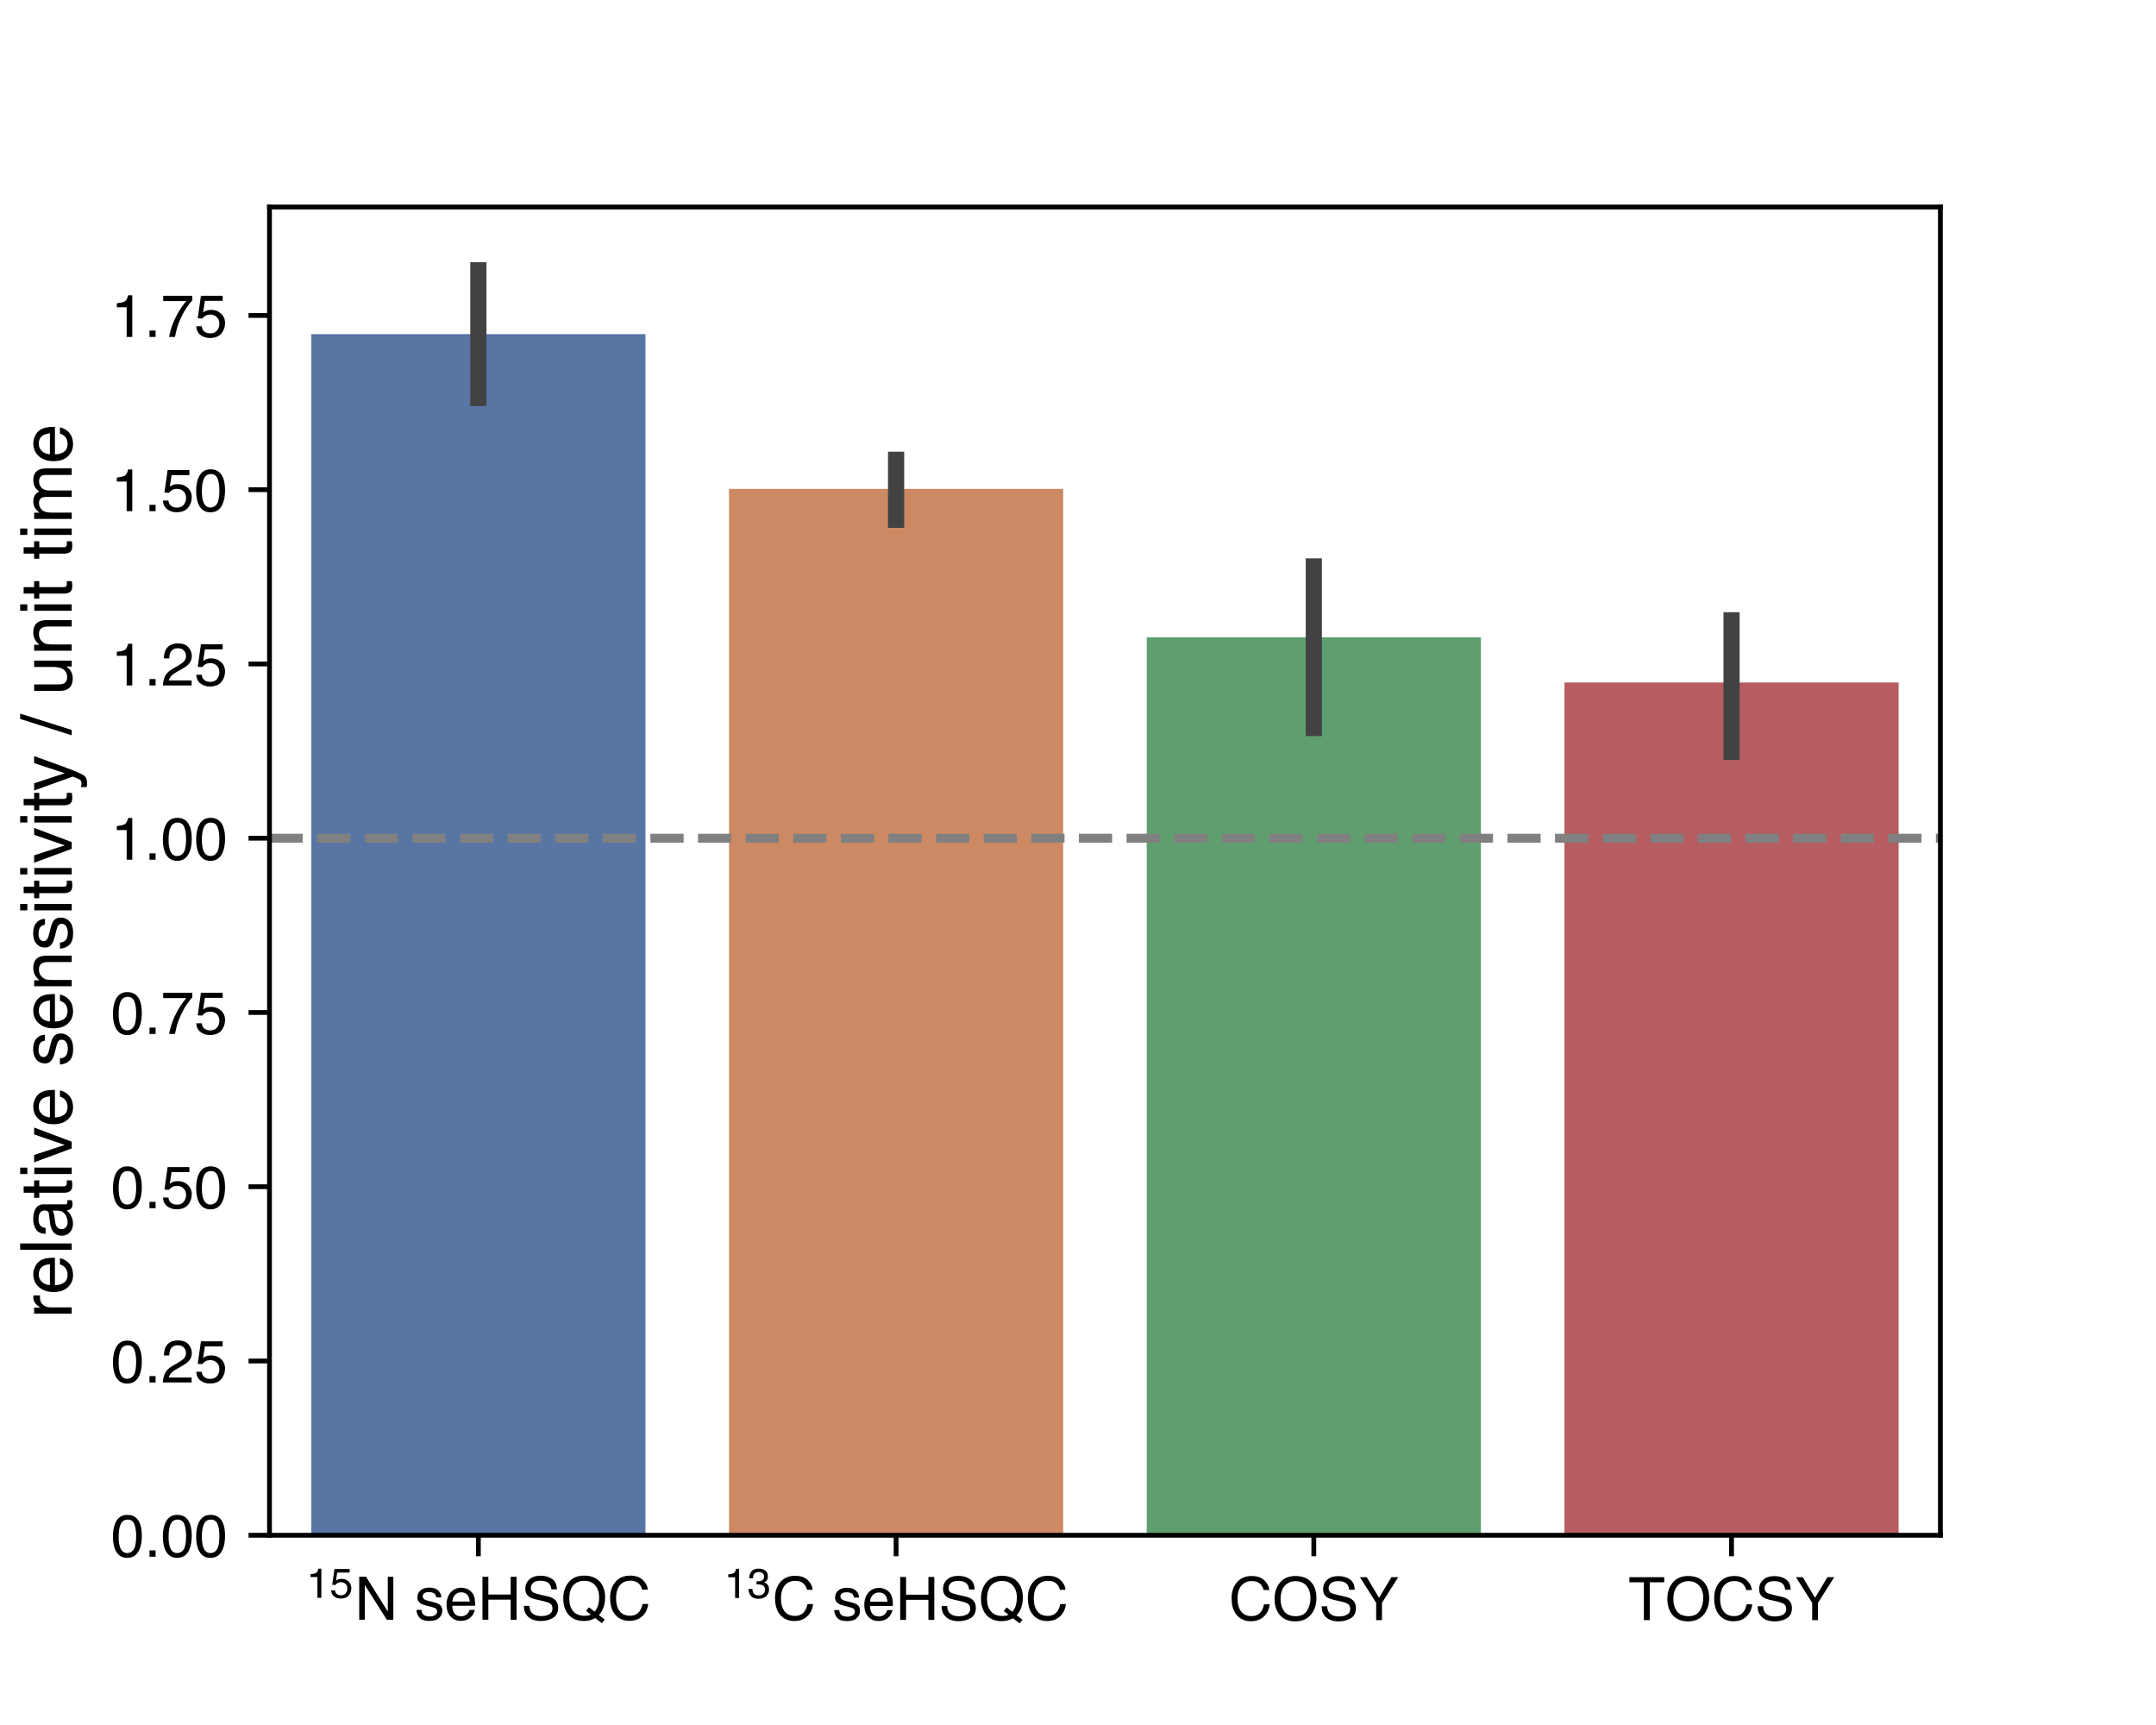
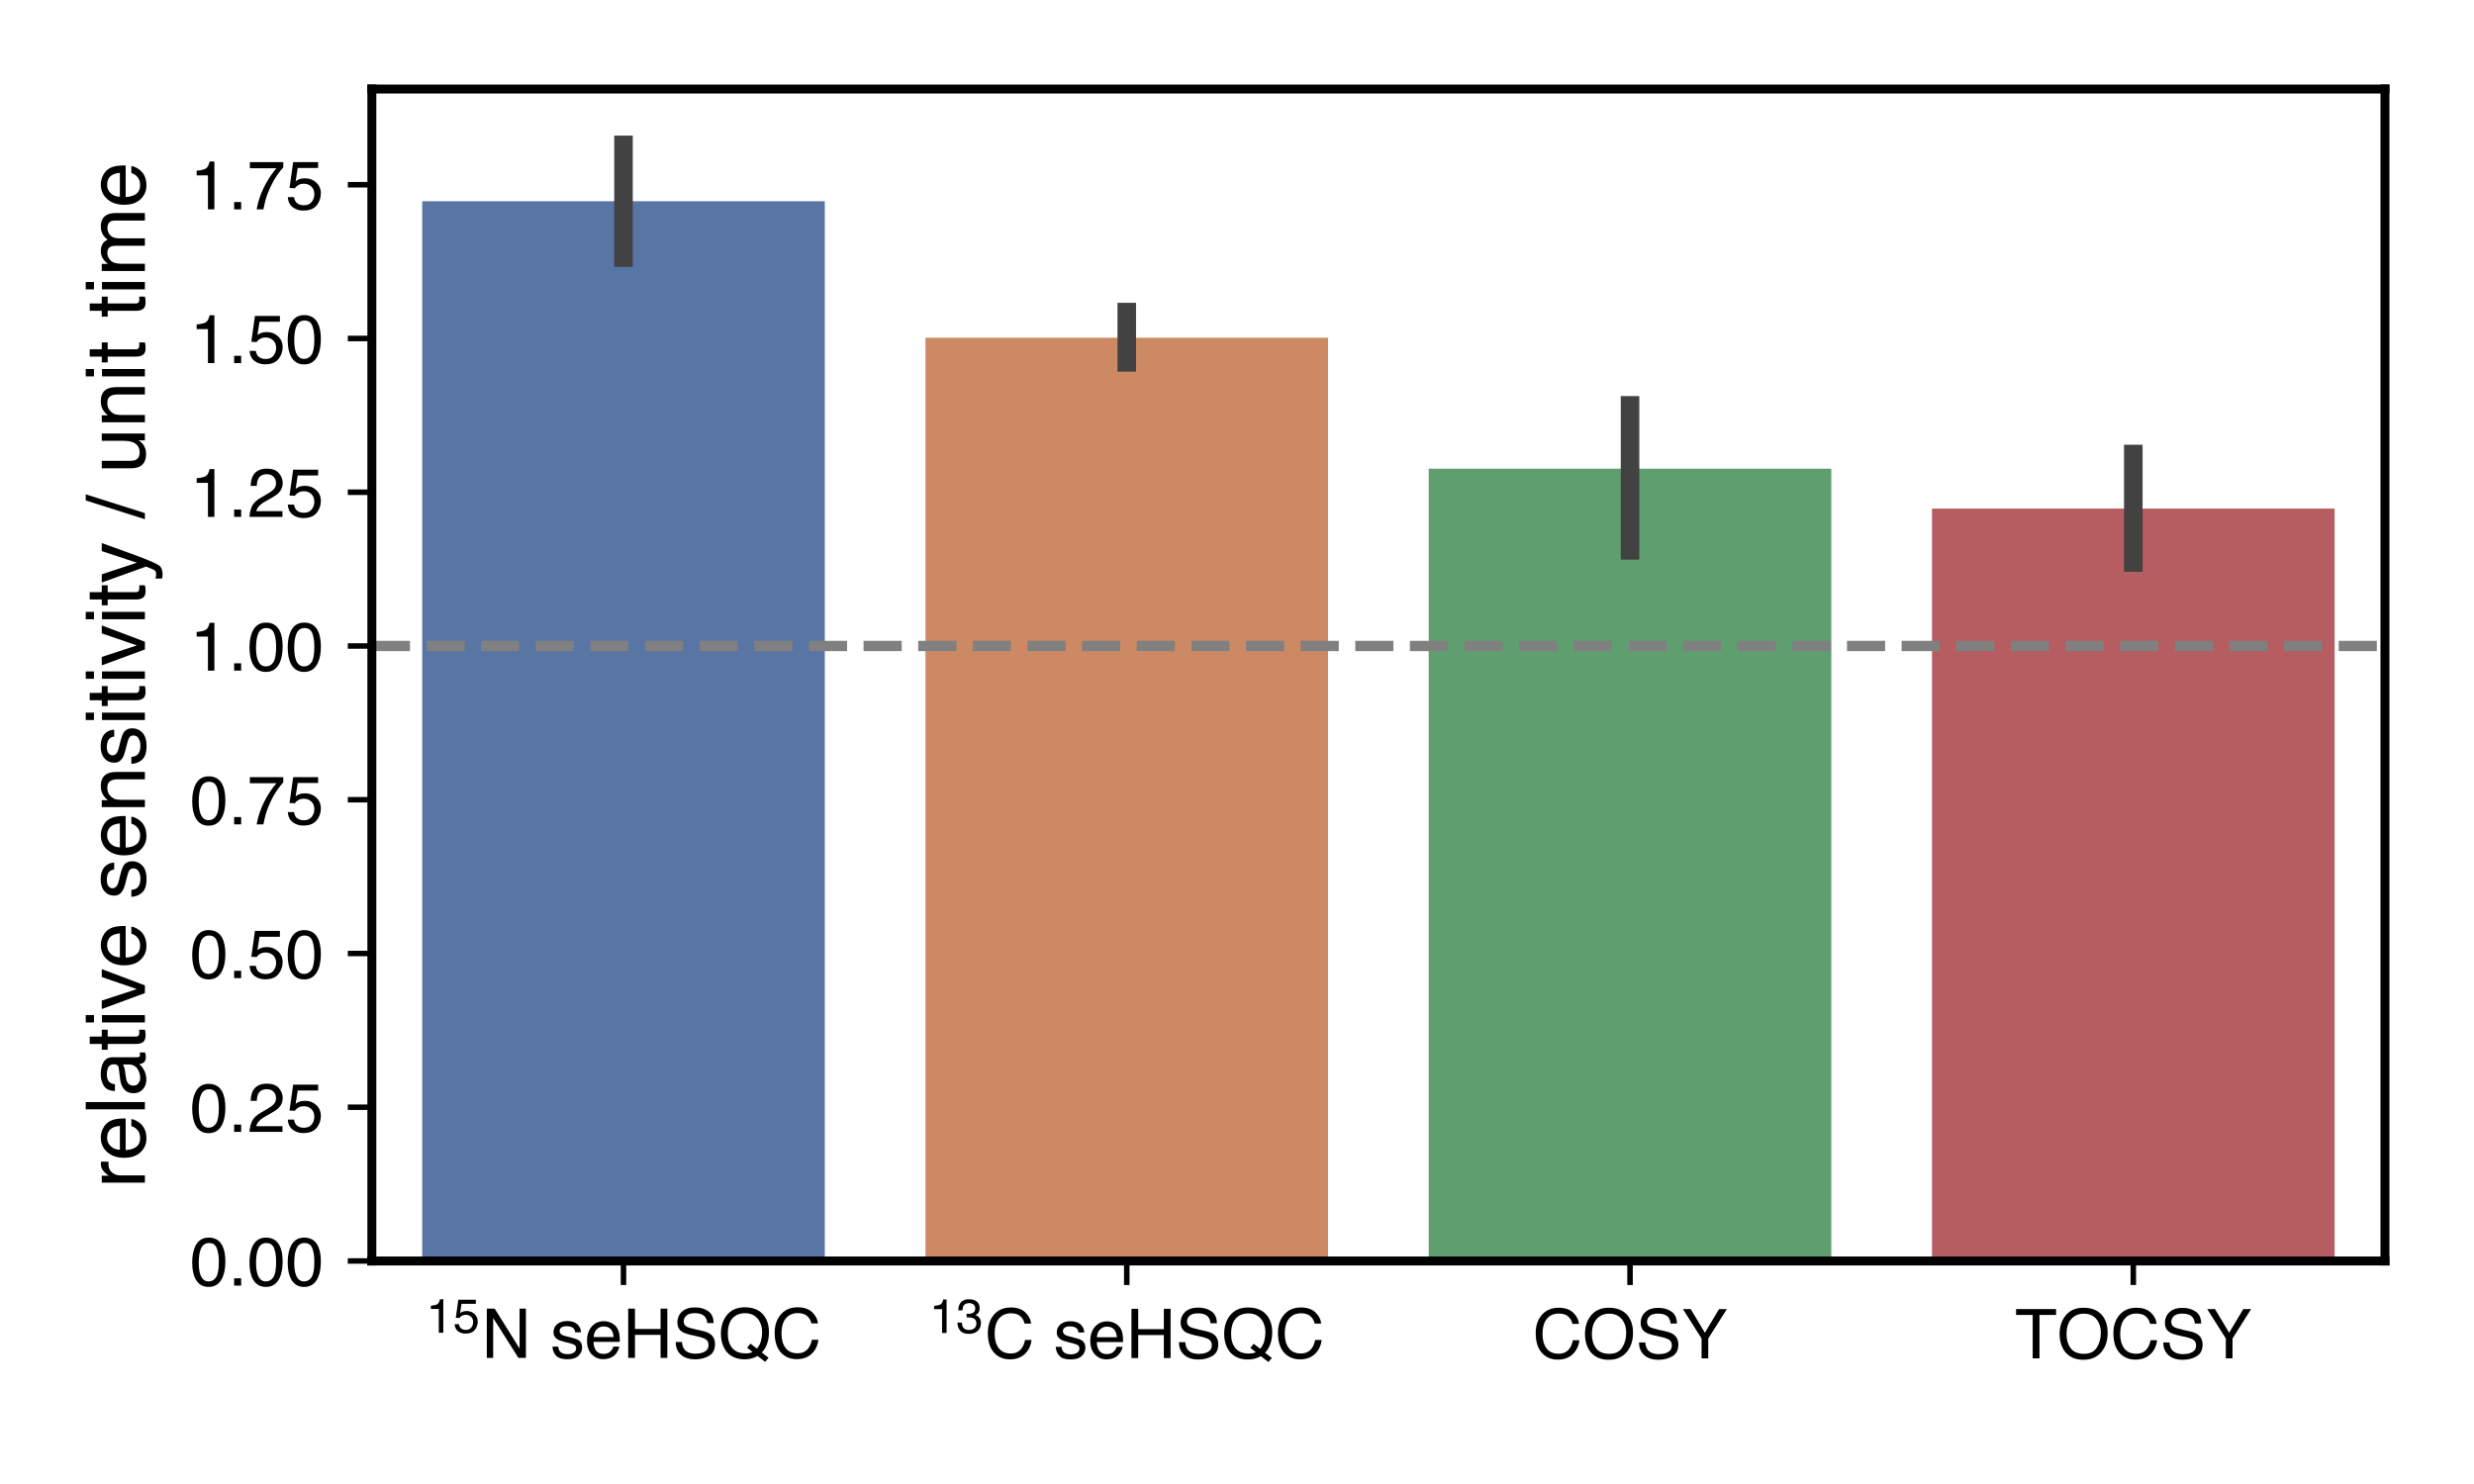
- <svg xmlns="http://www.w3.org/2000/svg" xmlns:xlink="http://www.w3.org/1999/xlink" height="288pt" version="1.1" viewBox="0 0 360 288" width="360pt">
+ <svg xmlns="http://www.w3.org/2000/svg" xmlns:xlink="http://www.w3.org/1999/xlink" height="216pt" version="1.1" viewBox="0 0 360 216" width="360pt">
  <defs>
    <style type="text/css">*{stroke-linecap:butt;stroke-linejoin:round;}</style>
  </defs>
  <g id="figure_1">
    <g id="patch_1">
-       <path d="M 0 288  L 360 288  L 360 0  L 0 0  z " style="fill:#ffffff;" />
+       <path d="M 0 216  L 360 216  L 360 0  L 0 0  z " style="fill:#ffffff;" />
    </g>
    <g id="axes_1">
      <g id="patch_2">
-         <path d="M 45 256.32  L 324 256.32  L 324 34.56  L 45 34.56  z " style="fill:#ffffff;" />
+         <path d="M 54.11 183.539  L 347.04 183.539  L 347.04 12.96  L 54.11 12.96  z " style="fill:#ffffff;" />
      </g>
      <g id="patch_3">
-         <path clip-path="url(#p2df291e098)" d="M 51.975 256.32  L 107.775 256.32  L 107.775 55.786  L 51.975 55.786  z " style="fill:#5875a4;" />
+         <path clip-path="url(#pe406ec1e45)" d="M 61.433 183.539  L 120.019 183.539  L 120.019 29.287  L 61.433 29.287  z " style="fill:#5875a4;" />
      </g>
      <g id="patch_4">
-         <path clip-path="url(#p2df291e098)" d="M 121.725 256.32  L 177.525 256.32  L 177.525 81.62  L 121.725 81.62  z " style="fill:#cc8963;" />
+         <path clip-path="url(#pe406ec1e45)" d="M 134.666 183.539  L 193.252 183.539  L 193.252 49.158  L 134.666 49.158  z " style="fill:#cc8963;" />
      </g>
      <g id="patch_5">
-         <path clip-path="url(#p2df291e098)" d="M 191.475 256.32  L 247.275 256.32  L 247.275 106.397  L 191.475 106.397  z " style="fill:#5f9e6e;" />
+         <path clip-path="url(#pe406ec1e45)" d="M 207.898 183.539  L 266.484 183.539  L 266.484 68.218  L 207.898 68.218  z " style="fill:#5f9e6e;" />
      </g>
      <g id="patch_6">
-         <path clip-path="url(#p2df291e098)" d="M 261.225 256.32  L 317.025 256.32  L 317.025 113.95  L 261.225 113.95  z " style="fill:#b55d60;" />
+         <path clip-path="url(#pe406ec1e45)" d="M 281.131 183.539  L 339.717 183.539  L 339.717 74.027  L 281.131 74.027  z " style="fill:#b55d60;" />
      </g>
      <g id="matplotlib.axis_1">
        <g id="xtick_1">
          <g id="line2d_1">
            <defs>
-               <path d="M 0 0  L 0 3.5  " id="m91e071115e" style="stroke:#000000;stroke-width:0.8;" />
+               <path d="M 0 0  L 0 3.5  " id="m2112b3b675" style="stroke:#000000;stroke-width:0.8;" />
            </defs>
            <g>
-               <use style="stroke:#000000;stroke-width:0.8;" x="79.875" xlink:href="#m91e071115e" y="256.32" />
+               <use style="stroke:#000000;stroke-width:0.8;" x="90.726" xlink:href="#m2112b3b675" y="183.539" />
            </g>
          </g>
          <g id="text_1">
-             <g transform="translate(51.08652 270.4906)scale(0.09996 -0.09996)">
+             <g transform="translate(61.93777 197.7096)scale(0.09996 -0.09996)">
              <defs>
                <path d="M 9.578 49.516  L 9.578 56.25  Q 19.094 57.172 22.844 59.344  Q 26.609 61.531 28.469 69.625  L 35.406 69.625  L 35.406 0  L 26.031 0  L 26.031 49.516  z " id="Helvetica-49" />
                <path d="M 12.359 17.828  Q 13.234 10.297 19.344 7.422  Q 22.469 5.953 26.562 5.953  Q 34.375 5.953 38.125 10.938  Q 41.891 15.922 41.891 21.969  Q 41.891 29.297 37.422 33.297  Q 32.953 37.312 26.703 37.312  Q 22.172 37.312 18.922 35.547  Q 15.672 33.797 13.375 30.672  L 5.766 31.109  L 11.078 68.75  L 47.406 68.75  L 47.406 60.25  L 17.672 60.25  L 14.703 40.828  Q 17.141 42.672 19.344 43.609  Q 23.25 45.219 28.375 45.219  Q 37.984 45.219 44.672 39.016  Q 51.375 32.812 51.375 23.297  Q 51.375 13.375 45.234 5.797  Q 39.109 -1.766 25.688 -1.766  Q 17.141 -1.766 10.562 3.047  Q 4 7.859 3.219 17.828  z " id="Helvetica-53" />
                <path d="M 7.625 71.734  L 19.094 71.734  L 55.328 13.625  L 55.328 71.734  L 64.547 71.734  L 64.547 0  L 53.656 0  L 16.891 58.062  L 16.891 0  L 7.625 0  z M 35.453 71.734  z " id="Helvetica-78" />
                <path id="Helvetica-32" />
                <path d="M 11.672 16.406  Q 12.062 12.016 13.875 9.672  Q 17.188 5.422 25.391 5.422  Q 30.281 5.422 33.984 7.547  Q 37.703 9.672 37.703 14.109  Q 37.703 17.484 34.719 19.234  Q 32.812 20.312 27.203 21.734  L 20.219 23.484  Q 13.531 25.141 10.359 27.203  Q 4.688 30.766 4.688 37.062  Q 4.688 44.484 10.031 49.062  Q 15.375 53.656 24.422 53.656  Q 36.234 53.656 41.453 46.734  Q 44.734 42.328 44.625 37.25  L 36.328 37.25  Q 36.078 40.234 34.234 42.672  Q 31.203 46.141 23.734 46.141  Q 18.75 46.141 16.188 44.234  Q 13.625 42.328 13.625 39.203  Q 13.625 35.797 17 33.734  Q 18.953 32.516 22.75 31.594  L 28.562 30.172  Q 38.031 27.875 41.266 25.734  Q 46.391 22.359 46.391 15.141  Q 46.391 8.156 41.094 3.078  Q 35.797 -2 24.953 -2  Q 13.281 -2 8.422 3.297  Q 3.562 8.594 3.219 16.406  z M 24.656 53.562  z " id="Helvetica-115" />
                <path d="M 28.219 53.469  Q 33.797 53.469 39.016 50.859  Q 44.234 48.25 46.969 44.094  Q 49.609 40.141 50.484 34.859  Q 51.266 31.25 51.266 23.344  L 12.938 23.344  Q 13.188 15.375 16.703 10.562  Q 20.219 5.766 27.594 5.766  Q 34.469 5.766 38.578 10.297  Q 40.922 12.938 41.891 16.406  L 50.531 16.406  Q 50.203 13.531 48.266 9.984  Q 46.344 6.453 43.953 4.203  Q 39.938 0.297 34.031 -1.078  Q 30.859 -1.859 26.859 -1.859  Q 17.094 -1.859 10.297 5.25  Q 3.516 12.359 3.516 25.141  Q 3.516 37.75 10.344 45.609  Q 17.188 53.469 28.219 53.469  z M 42.234 30.328  Q 41.703 36.031 39.75 39.453  Q 36.141 45.797 27.688 45.797  Q 21.625 45.797 17.516 41.422  Q 13.422 37.062 13.188 30.328  z M 27.391 53.562  z " id="Helvetica-101" />
                <path d="M 7.859 71.734  L 17.672 71.734  L 17.672 42.094  L 54.984 42.094  L 54.984 71.734  L 64.797 71.734  L 64.797 0  L 54.984 0  L 54.984 33.547  L 17.672 33.547  L 17.672 0  L 7.859 0  z " id="Helvetica-72" />
                <path d="M 13.969 23.141  Q 14.312 17.047 16.844 13.234  Q 21.688 6.109 33.891 6.109  Q 39.359 6.109 43.844 7.672  Q 52.547 10.688 52.547 18.5  Q 52.547 24.359 48.875 26.859  Q 45.172 29.297 37.25 31.109  L 27.547 33.297  Q 18.016 35.453 14.062 38.031  Q 7.234 42.531 7.234 51.469  Q 7.234 61.141 13.922 67.328  Q 20.609 73.531 32.859 73.531  Q 44.141 73.531 52.016 68.078  Q 59.906 62.641 59.906 50.688  L 50.781 50.688  Q 50.047 56.453 47.656 59.516  Q 43.219 65.141 32.562 65.141  Q 23.969 65.141 20.203 61.516  Q 16.453 57.906 16.453 53.125  Q 16.453 47.859 20.844 45.406  Q 23.734 43.844 33.891 41.5  L 43.953 39.203  Q 51.219 37.547 55.172 34.672  Q 62.016 29.641 62.016 20.062  Q 62.016 8.156 53.344 3.031  Q 44.672 -2.094 33.203 -2.094  Q 19.828 -2.094 12.25 4.734  Q 4.688 11.531 4.828 23.141  z M 33.594 73.688  z " id="Helvetica-83" />
                <path d="M 73.25 0.203  L 68.359 -5.719  L 57.281 2.734  Q 53.266 0.531 48.609 -0.781  Q 43.953 -2.094 38.422 -2.094  Q 21.734 -2.094 12.25 8.844  Q 3.906 19.484 3.906 35.5  Q 3.906 50.047 11.141 60.406  Q 20.406 73.688 38.578 73.688  Q 57.562 73.688 66.703 61.469  Q 73.828 51.953 73.828 37.109  Q 73.828 30.172 72.125 23.781  Q 69.531 14.016 63.375 7.859  z M 39.594 6.594  Q 42.625 6.594 45.266 7  Q 47.906 7.422 49.859 8.641  L 42 14.797  L 46.875 20.797  L 56.25 13.531  Q 60.688 18.609 62.281 24.906  Q 63.875 31.203 63.875 36.969  Q 63.875 49.609 57.25 57.328  Q 50.641 65.047 39.156 65.047  Q 27.547 65.047 20.75 57.641  Q 13.969 50.25 13.969 34.859  Q 13.969 21.922 20.484 14.25  Q 27 6.594 39.594 6.594  z " id="Helvetica-81" />
                <path d="M 37.844 73.688  Q 51.469 73.688 58.984 66.5  Q 66.5 59.328 67.328 50.203  L 57.859 50.203  Q 56.25 57.125 51.438 61.172  Q 46.625 65.234 37.938 65.234  Q 27.344 65.234 20.828 57.781  Q 14.312 50.344 14.312 34.969  Q 14.312 22.359 20.188 14.516  Q 26.078 6.688 37.75 6.688  Q 48.484 6.688 54.109 14.938  Q 57.078 19.281 58.547 26.375  L 68.016 26.375  Q 66.75 15.047 59.625 7.375  Q 51.078 -1.859 36.578 -1.859  Q 24.078 -1.859 15.578 5.719  Q 4.391 15.719 4.391 36.625  Q 4.391 52.484 12.797 62.641  Q 21.875 73.688 37.844 73.688  z M 35.891 73.688  z " id="Helvetica-67" />
              </defs>
              <use transform="translate(0.915195 37.2625)scale(0.7)" xlink:href="#Helvetica-49" />
              <use transform="translate(39.84586 37.2625)scale(0.7)" xlink:href="#Helvetica-53" />
              <use transform="translate(81.39137 0.654688)" xlink:href="#Helvetica-78" />
              <use transform="translate(153.6082 0.654688)" xlink:href="#Helvetica-32" />
              <use transform="translate(181.3914 0.654688)" xlink:href="#Helvetica-115" />
              <use transform="translate(231.3914 0.654688)" xlink:href="#Helvetica-101" />
              <use transform="translate(287.0066 0.654688)" xlink:href="#Helvetica-72" />
              <use transform="translate(359.2234 0.654688)" xlink:href="#Helvetica-83" />
              <use transform="translate(425.9226 0.654688)" xlink:href="#Helvetica-81" />
              <use transform="translate(503.7058 0.654688)" xlink:href="#Helvetica-67" />
            </g>
          </g>
        </g>
        <g id="xtick_2">
          <g id="line2d_2">
            <g>
-               <use style="stroke:#000000;stroke-width:0.8;" x="149.625" xlink:href="#m91e071115e" y="256.32" />
+               <use style="stroke:#000000;stroke-width:0.8;" x="163.959" xlink:href="#m2112b3b675" y="183.539" />
            </g>
          </g>
          <g id="text_2">
-             <g transform="translate(120.8365 270.4906)scale(0.09996 -0.09996)">
+             <g transform="translate(135.1703 197.7096)scale(0.09996 -0.09996)">
              <defs>
                <path d="M 25.984 -1.906  Q 13.578 -1.906 7.984 4.906  Q 2.391 11.719 2.391 21.484  L 11.578 21.484  Q 12.156 14.703 14.109 11.625  Q 17.531 6.109 26.469 6.109  Q 33.406 6.109 37.594 9.812  Q 41.797 13.531 41.797 19.391  Q 41.797 26.609 37.375 29.484  Q 32.953 32.375 25.094 32.375  Q 24.219 32.375 23.312 32.344  Q 22.406 32.328 21.484 32.281  L 21.484 40.047  Q 22.859 39.891 23.781 39.844  Q 24.703 39.797 25.781 39.797  Q 30.719 39.797 33.891 41.359  Q 39.453 44.094 39.453 51.125  Q 39.453 56.344 35.734 59.172  Q 32.031 62.016 27.094 62.016  Q 18.312 62.016 14.938 56.156  Q 13.094 52.938 12.844 46.969  L 4.156 46.969  Q 4.156 54.781 7.281 60.25  Q 12.641 70.016 26.172 70.016  Q 36.859 70.016 42.719 65.25  Q 48.578 60.5 48.578 51.469  Q 48.578 45.016 45.125 41.016  Q 42.969 38.531 39.547 37.109  Q 45.062 35.594 48.156 31.266  Q 51.266 26.953 51.266 20.703  Q 51.266 10.688 44.672 4.391  Q 38.094 -1.906 25.984 -1.906  z " id="Helvetica-51" />
              </defs>
              <use transform="translate(0.915195 36.98906)scale(0.7)" xlink:href="#Helvetica-49" />
              <use transform="translate(39.84586 36.98906)scale(0.7)" xlink:href="#Helvetica-51" />
              <use transform="translate(81.39137 0.38125)" xlink:href="#Helvetica-67" />
              <use transform="translate(153.6082 0.38125)" xlink:href="#Helvetica-32" />
              <use transform="translate(181.3914 0.38125)" xlink:href="#Helvetica-115" />
              <use transform="translate(231.3914 0.38125)" xlink:href="#Helvetica-101" />
              <use transform="translate(287.0066 0.38125)" xlink:href="#Helvetica-72" />
              <use transform="translate(359.2234 0.38125)" xlink:href="#Helvetica-83" />
              <use transform="translate(425.9226 0.38125)" xlink:href="#Helvetica-81" />
              <use transform="translate(503.7058 0.38125)" xlink:href="#Helvetica-67" />
            </g>
          </g>
        </g>
        <g id="xtick_3">
          <g id="line2d_3">
            <g>
-               <use style="stroke:#000000;stroke-width:0.8;" x="219.375" xlink:href="#m91e071115e" y="256.32" />
+               <use style="stroke:#000000;stroke-width:0.8;" x="237.191" xlink:href="#m2112b3b675" y="183.539" />
            </g>
          </g>
          <g id="text_3">
-             <g transform="translate(205.2104 270.4906)scale(0.09996 -0.09996)">
+             <g transform="translate(223.0266 197.7096)scale(0.09996 -0.09996)">
              <defs>
                <path d="M 38.578 73.688  Q 57.562 73.688 66.703 61.469  Q 73.828 51.953 73.828 37.109  Q 73.828 21.047 65.672 10.406  Q 56.109 -2.094 38.375 -2.094  Q 21.828 -2.094 12.359 8.844  Q 3.906 19.391 3.906 35.5  Q 3.906 50.047 11.141 60.406  Q 20.406 73.688 38.578 73.688  z M 39.547 6.594  Q 52.391 6.594 58.125 15.797  Q 63.875 25 63.875 36.969  Q 63.875 49.609 57.25 57.328  Q 50.641 65.047 39.156 65.047  Q 28.031 65.047 21 57.391  Q 13.969 49.75 13.969 34.859  Q 13.969 22.953 20 14.766  Q 26.031 6.594 39.547 6.594  z M 38.875 73.688  z " id="Helvetica-79" />
                <path d="M 2.047 71.734  L 13.375 71.734  L 33.984 37.25  L 54.594 71.734  L 65.969 71.734  L 38.875 28.906  L 38.875 0  L 29.156 0  L 29.156 28.906  z M 34.125 71.734  z " id="Helvetica-89" />
              </defs>
              <use xlink:href="#Helvetica-67" />
              <use x="72.217" xlink:href="#Helvetica-79" />
              <use x="150" xlink:href="#Helvetica-83" />
              <use x="216.699" xlink:href="#Helvetica-89" />
            </g>
          </g>
        </g>
        <g id="xtick_4">
          <g id="line2d_4">
            <g>
-               <use style="stroke:#000000;stroke-width:0.8;" x="289.125" xlink:href="#m91e071115e" y="256.32" />
+               <use style="stroke:#000000;stroke-width:0.8;" x="310.424" xlink:href="#m2112b3b675" y="183.539" />
            </g>
          </g>
          <g id="text_4">
-             <g transform="translate(271.9077 270.4906)scale(0.09996 -0.09996)">
+             <g transform="translate(293.2064 197.7096)scale(0.09996 -0.09996)">
              <defs>
                <path d="M 59.812 71.734  L 59.812 63.188  L 35.641 63.188  L 35.641 0  L 25.781 0  L 25.781 63.188  L 1.609 63.188  L 1.609 71.734  z " id="Helvetica-84" />
              </defs>
              <use xlink:href="#Helvetica-84" />
              <use x="61.084" xlink:href="#Helvetica-79" />
              <use x="138.867" xlink:href="#Helvetica-67" />
              <use x="211.084" xlink:href="#Helvetica-83" />
              <use x="277.783" xlink:href="#Helvetica-89" />
            </g>
          </g>
        </g>
      </g>
      <g id="matplotlib.axis_2">
        <g id="ytick_1">
          <g id="line2d_5">
            <defs>
-               <path d="M 0 0  L -3.5 0  " id="m7ba0af4de0" style="stroke:#000000;stroke-width:0.8;" />
+               <path d="M 0 0  L -3.5 0  " id="m1715b42077" style="stroke:#000000;stroke-width:0.8;" />
            </defs>
            <g>
-               <use style="stroke:#000000;stroke-width:0.8;" x="45" xlink:href="#m7ba0af4de0" y="256.32" />
+               <use style="stroke:#000000;stroke-width:0.8;" x="54.11" xlink:href="#m1715b42077" y="183.539" />
            </g>
          </g>
          <g id="text_5">
-             <g transform="translate(18.54685 259.9053)scale(0.09996 -0.09996)">
+             <g transform="translate(27.65685 187.1243)scale(0.09996 -0.09996)">
              <defs>
                <path d="M 27.047 69.922  Q 40.625 69.922 46.688 58.734  Q 51.375 50.094 51.375 35.062  Q 51.375 20.797 47.125 11.469  Q 40.969 -1.906 27 -1.906  Q 14.406 -1.906 8.25 9.031  Q 3.125 18.172 3.125 33.547  Q 3.125 45.453 6.203 54  Q 11.969 69.922 27.047 69.922  z M 26.953 6.109  Q 33.797 6.109 37.844 12.156  Q 41.891 18.219 41.891 34.719  Q 41.891 46.625 38.953 54.312  Q 36.031 62.016 27.594 62.016  Q 19.828 62.016 16.234 54.703  Q 12.641 47.406 12.641 33.203  Q 12.641 22.516 14.938 16.016  Q 18.453 6.109 26.953 6.109  z " id="Helvetica-48" />
                <path d="M 8.547 10.641  L 18.75 10.641  L 18.75 0  L 8.547 0  z " id="Helvetica-46" />
              </defs>
              <use xlink:href="#Helvetica-48" />
              <use x="55.615" xlink:href="#Helvetica-46" />
              <use x="83.398" xlink:href="#Helvetica-48" />
              <use x="139.014" xlink:href="#Helvetica-48" />
            </g>
          </g>
        </g>
        <g id="ytick_2">
          <g id="line2d_6">
            <g>
-               <use style="stroke:#000000;stroke-width:0.8;" x="45" xlink:href="#m7ba0af4de0" y="227.227" />
+               <use style="stroke:#000000;stroke-width:0.8;" x="54.11" xlink:href="#m1715b42077" y="161.16" />
            </g>
          </g>
          <g id="text_6">
-             <g transform="translate(18.54685 230.812)scale(0.09996 -0.09996)">
+             <g transform="translate(27.65685 164.7456)scale(0.09996 -0.09996)">
              <defs>
                <path d="M 3.125 0  Q 3.609 9.031 6.859 15.719  Q 10.109 22.406 19.531 27.875  L 28.906 33.297  Q 35.203 36.969 37.75 39.547  Q 41.75 43.609 41.75 48.828  Q 41.75 54.938 38.078 58.516  Q 34.422 62.109 28.328 62.109  Q 19.281 62.109 15.828 55.281  Q 13.969 51.609 13.766 45.125  L 4.828 45.125  Q 4.984 54.25 8.203 60.016  Q 13.922 70.172 28.375 70.172  Q 40.375 70.172 45.922 63.672  Q 51.469 57.172 51.469 49.219  Q 51.469 40.828 45.562 34.859  Q 42.141 31.391 33.297 26.469  L 26.609 22.75  Q 21.828 20.125 19.094 17.719  Q 14.203 13.484 12.938 8.297  L 51.125 8.297  L 51.125 0  L 3.125 0  z " id="Helvetica-50" />
              </defs>
              <use xlink:href="#Helvetica-48" />
              <use x="55.615" xlink:href="#Helvetica-46" />
              <use x="83.398" xlink:href="#Helvetica-50" />
              <use x="139.014" xlink:href="#Helvetica-53" />
            </g>
          </g>
        </g>
        <g id="ytick_3">
          <g id="line2d_7">
            <g>
-               <use style="stroke:#000000;stroke-width:0.8;" x="45" xlink:href="#m7ba0af4de0" y="198.133" />
+               <use style="stroke:#000000;stroke-width:0.8;" x="54.11" xlink:href="#m1715b42077" y="138.782" />
            </g>
          </g>
          <g id="text_7">
-             <g transform="translate(18.54685 201.7188)scale(0.09996 -0.09996)">
+             <g transform="translate(27.65685 142.3669)scale(0.09996 -0.09996)">
              <use xlink:href="#Helvetica-48" />
              <use x="55.615" xlink:href="#Helvetica-46" />
              <use x="83.398" xlink:href="#Helvetica-53" />
              <use x="139.014" xlink:href="#Helvetica-48" />
            </g>
          </g>
        </g>
        <g id="ytick_4">
          <g id="line2d_8">
            <g>
-               <use style="stroke:#000000;stroke-width:0.8;" x="45" xlink:href="#m7ba0af4de0" y="169.04" />
+               <use style="stroke:#000000;stroke-width:0.8;" x="54.11" xlink:href="#m1715b42077" y="116.403" />
            </g>
          </g>
          <g id="text_8">
-             <g transform="translate(18.54685 172.6255)scale(0.09996 -0.09996)">
+             <g transform="translate(27.65685 119.9882)scale(0.09996 -0.09996)">
              <defs>
                <path d="M 52.297 68.75  L 52.297 61.078  Q 48.922 57.812 43.328 49.703  Q 37.75 41.609 33.453 32.234  Q 29.203 23.094 27 15.578  Q 25.594 10.75 23.344 0  L 13.625 0  Q 16.938 20.016 28.266 39.844  Q 34.969 51.469 42.328 59.906  L 3.656 59.906  L 3.656 68.75  z " id="Helvetica-55" />
              </defs>
              <use xlink:href="#Helvetica-48" />
              <use x="55.615" xlink:href="#Helvetica-46" />
              <use x="83.398" xlink:href="#Helvetica-55" />
              <use x="139.014" xlink:href="#Helvetica-53" />
            </g>
          </g>
        </g>
        <g id="ytick_5">
          <g id="line2d_9">
            <g>
-               <use style="stroke:#000000;stroke-width:0.8;" x="45" xlink:href="#m7ba0af4de0" y="139.947" />
+               <use style="stroke:#000000;stroke-width:0.8;" x="54.11" xlink:href="#m1715b42077" y="94.024" />
            </g>
          </g>
          <g id="text_9">
-             <g transform="translate(18.54685 143.5323)scale(0.09996 -0.09996)">
+             <g transform="translate(27.65685 97.60952)scale(0.09996 -0.09996)">
              <use xlink:href="#Helvetica-49" />
              <use x="55.615" xlink:href="#Helvetica-46" />
              <use x="83.398" xlink:href="#Helvetica-48" />
              <use x="139.014" xlink:href="#Helvetica-48" />
            </g>
          </g>
        </g>
        <g id="ytick_6">
          <g id="line2d_10">
            <g>
-               <use style="stroke:#000000;stroke-width:0.8;" x="45" xlink:href="#m7ba0af4de0" y="110.854" />
+               <use style="stroke:#000000;stroke-width:0.8;" x="54.11" xlink:href="#m1715b42077" y="71.646" />
            </g>
          </g>
          <g id="text_10">
-             <g transform="translate(18.54685 114.439)scale(0.09996 -0.09996)">
+             <g transform="translate(27.65685 75.23082)scale(0.09996 -0.09996)">
              <use xlink:href="#Helvetica-49" />
              <use x="55.615" xlink:href="#Helvetica-46" />
              <use x="83.398" xlink:href="#Helvetica-50" />
              <use x="139.014" xlink:href="#Helvetica-53" />
            </g>
          </g>
        </g>
        <g id="ytick_7">
          <g id="line2d_11">
            <g>
-               <use style="stroke:#000000;stroke-width:0.8;" x="45" xlink:href="#m7ba0af4de0" y="81.76" />
+               <use style="stroke:#000000;stroke-width:0.8;" x="54.11" xlink:href="#m1715b42077" y="49.267" />
            </g>
          </g>
          <g id="text_11">
-             <g transform="translate(18.54685 85.34574)scale(0.09996 -0.09996)">
+             <g transform="translate(27.65685 52.85213)scale(0.09996 -0.09996)">
              <use xlink:href="#Helvetica-49" />
              <use x="55.615" xlink:href="#Helvetica-46" />
              <use x="83.398" xlink:href="#Helvetica-53" />
              <use x="139.014" xlink:href="#Helvetica-48" />
            </g>
          </g>
        </g>
        <g id="ytick_8">
          <g id="line2d_12">
            <g>
-               <use style="stroke:#000000;stroke-width:0.8;" x="45" xlink:href="#m7ba0af4de0" y="52.667" />
+               <use style="stroke:#000000;stroke-width:0.8;" x="54.11" xlink:href="#m1715b42077" y="26.888" />
            </g>
          </g>
          <g id="text_12">
-             <g transform="translate(18.54685 56.25248)scale(0.09996 -0.09996)">
+             <g transform="translate(27.65685 30.47344)scale(0.09996 -0.09996)">
              <use xlink:href="#Helvetica-49" />
              <use x="55.615" xlink:href="#Helvetica-46" />
              <use x="83.398" xlink:href="#Helvetica-55" />
              <use x="139.014" xlink:href="#Helvetica-53" />
            </g>
          </g>
        </g>
        <g id="text_13">
-           <g transform="translate(11.97435 220.1287)rotate(-90)scale(0.12 -0.12)">
+           <g transform="translate(21.08435 172.9383)rotate(-90)scale(0.12 -0.12)">
            <defs>
              <path d="M 6.688 52.297  L 15.047 52.297  L 15.047 43.266  Q 16.062 45.906 20.062 49.688  Q 24.078 53.469 29.297 53.469  Q 29.547 53.469 30.125 53.422  Q 30.719 53.375 32.125 53.219  L 32.125 43.953  Q 31.344 44.094 30.688 44.141  Q 30.031 44.188 29.25 44.188  Q 22.609 44.188 19.047 39.906  Q 15.484 35.641 15.484 30.078  L 15.484 0  L 6.688 0  z " id="Helvetica-114" />
              <path d="M 6.688 71.734  L 15.484 71.734  L 15.484 0  L 6.688 0  z " id="Helvetica-108" />
              <path d="M 13.188 13.922  Q 13.188 10.109 15.969 7.906  Q 18.75 5.719 22.562 5.719  Q 27.203 5.719 31.547 7.859  Q 38.875 11.422 38.875 19.531  L 38.875 26.609  Q 37.25 25.594 34.703 24.906  Q 32.172 24.219 29.734 23.922  L 24.422 23.25  Q 19.625 22.609 17.234 21.234  Q 13.188 18.953 13.188 13.922  z M 34.469 31.688  Q 37.5 32.078 38.531 34.234  Q 39.109 35.406 39.109 37.594  Q 39.109 42.094 35.906 44.109  Q 32.719 46.141 26.766 46.141  Q 19.875 46.141 17 42.438  Q 15.375 40.375 14.891 36.328  L 6.688 36.328  Q 6.938 46 12.969 49.781  Q 19 53.562 26.953 53.562  Q 36.188 53.562 41.938 50.047  Q 47.656 46.531 47.656 39.109  L 47.656 8.984  Q 47.656 7.625 48.219 6.781  Q 48.781 5.953 50.594 5.953  Q 51.172 5.953 51.906 6.031  Q 52.641 6.109 53.469 6.25  L 53.469 -0.25  Q 51.422 -0.828 50.344 -0.969  Q 49.266 -1.125 47.406 -1.125  Q 42.875 -1.125 40.828 2.094  Q 39.75 3.812 39.312 6.938  Q 36.625 3.422 31.594 0.828  Q 26.562 -1.766 20.516 -1.766  Q 13.234 -1.766 8.609 2.656  Q 4 7.078 4 13.719  Q 4 21 8.547 25  Q 13.094 29 20.453 29.938  z M 27.203 53.562  z " id="Helvetica-97" />
              <path d="M 8.203 66.891  L 17.094 66.891  L 17.094 52.297  L 25.438 52.297  L 25.438 45.125  L 17.094 45.125  L 17.094 10.984  Q 17.094 8.25 18.953 7.328  Q 19.969 6.781 22.359 6.781  Q 23 6.781 23.734 6.812  Q 24.469 6.844 25.438 6.938  L 25.438 0  Q 23.922 -0.438 22.281 -0.625  Q 20.656 -0.828 18.75 -0.828  Q 12.594 -0.828 10.391 2.312  Q 8.203 5.469 8.203 10.5  L 8.203 45.125  L 1.125 45.125  L 1.125 52.297  L 8.203 52.297  z " id="Helvetica-116" />
              <path d="M 6.453 52.047  L 15.375 52.047  L 15.375 0  L 6.453 0  z M 6.453 71.734  L 15.375 71.734  L 15.375 61.766  L 6.453 61.766  z " id="Helvetica-105" />
              <path d="M 10.75 52.297  L 24.703 9.719  L 39.312 52.297  L 48.922 52.297  L 29.203 0  L 19.828 0  L 0.531 52.297  z " id="Helvetica-118" />
              <path d="M 6.453 52.297  L 14.797 52.297  L 14.797 44.875  Q 18.5 49.469 22.656 51.469  Q 26.812 53.469 31.891 53.469  Q 43.016 53.469 46.922 45.703  Q 49.078 41.453 49.078 33.547  L 49.078 0  L 40.141 0  L 40.141 32.953  Q 40.141 37.75 38.719 40.672  Q 36.375 45.562 30.219 45.562  Q 27.094 45.562 25.094 44.922  Q 21.484 43.844 18.75 40.625  Q 16.547 38.031 15.891 35.266  Q 15.234 32.516 15.234 27.391  L 15.234 0  L 6.453 0  z M 27.094 53.562  z " id="Helvetica-110" />
              <path d="M 39.109 52.297  L 48.828 52.297  Q 46.969 47.266 40.578 29.344  Q 35.797 15.875 32.562 7.375  Q 24.953 -12.641 21.828 -17.031  Q 18.703 -21.438 11.078 -21.438  Q 9.234 -21.438 8.234 -21.281  Q 7.234 -21.141 5.766 -20.75  L 5.766 -12.75  Q 8.062 -13.375 9.078 -13.516  Q 10.109 -13.672 10.891 -13.672  Q 13.328 -13.672 14.469 -12.859  Q 15.625 -12.062 16.406 -10.891  Q 16.656 -10.5 18.156 -6.875  Q 19.672 -3.266 20.359 -1.516  L 1.031 52.297  L 10.984 52.297  L 25 9.719  z M 24.953 53.562  z " id="Helvetica-121" />
              <path d="M 22.75 71.734  L 30.172 71.734  L 7.422 0  L 0 0  z " id="Helvetica-47" />
              <path d="M 15.234 52.297  L 15.234 17.578  Q 15.234 13.578 16.5 11.031  Q 18.844 6.344 25.25 6.344  Q 34.422 6.344 37.75 14.547  Q 39.547 18.953 39.547 26.609  L 39.547 52.297  L 48.344 52.297  L 48.344 0  L 40.047 0  L 40.141 7.719  Q 38.422 4.734 35.891 2.688  Q 30.859 -1.422 23.688 -1.422  Q 12.5 -1.422 8.453 6.062  Q 6.25 10.062 6.25 16.75  L 6.25 52.297  z M 27.297 53.562  z " id="Helvetica-117" />
              <path d="M 6.453 52.297  L 15.141 52.297  L 15.141 44.875  Q 18.266 48.734 20.797 50.484  Q 25.141 53.469 30.672 53.469  Q 36.922 53.469 40.719 50.391  Q 42.875 48.641 44.625 45.219  Q 47.562 49.422 51.516 51.438  Q 55.469 53.469 60.406 53.469  Q 70.953 53.469 74.75 45.844  Q 76.812 41.75 76.812 34.812  L 76.812 0  L 67.672 0  L 67.672 36.328  Q 67.672 41.547 65.062 43.5  Q 62.453 45.453 58.688 45.453  Q 53.516 45.453 49.781 41.984  Q 46.047 38.531 46.047 30.422  L 46.047 0  L 37.109 0  L 37.109 34.125  Q 37.109 39.453 35.844 41.891  Q 33.844 45.562 28.375 45.562  Q 23.391 45.562 19.312 41.703  Q 15.234 37.844 15.234 27.734  L 15.234 0  L 6.453 0  z " id="Helvetica-109" />
            </defs>
            <use xlink:href="#Helvetica-114" />
            <use x="33.301" xlink:href="#Helvetica-101" />
            <use x="88.916" xlink:href="#Helvetica-108" />
            <use x="111.133" xlink:href="#Helvetica-97" />
            <use x="166.748" xlink:href="#Helvetica-116" />
            <use x="194.531" xlink:href="#Helvetica-105" />
            <use x="216.748" xlink:href="#Helvetica-118" />
            <use x="266.748" xlink:href="#Helvetica-101" />
            <use x="322.363" xlink:href="#Helvetica-32" />
            <use x="350.146" xlink:href="#Helvetica-115" />
            <use x="400.146" xlink:href="#Helvetica-101" />
            <use x="455.762" xlink:href="#Helvetica-110" />
            <use x="511.377" xlink:href="#Helvetica-115" />
            <use x="561.377" xlink:href="#Helvetica-105" />
            <use x="583.594" xlink:href="#Helvetica-116" />
            <use x="611.377" xlink:href="#Helvetica-105" />
            <use x="633.594" xlink:href="#Helvetica-118" />
            <use x="683.594" xlink:href="#Helvetica-105" />
            <use x="705.811" xlink:href="#Helvetica-116" />
            <use x="733.594" xlink:href="#Helvetica-121" />
            <use x="783.594" xlink:href="#Helvetica-32" />
            <use x="811.377" xlink:href="#Helvetica-47" />
            <use x="839.16" xlink:href="#Helvetica-32" />
            <use x="866.943" xlink:href="#Helvetica-117" />
            <use x="922.559" xlink:href="#Helvetica-110" />
            <use x="978.174" xlink:href="#Helvetica-105" />
            <use x="1000.391" xlink:href="#Helvetica-116" />
            <use x="1028.174" xlink:href="#Helvetica-32" />
            <use x="1055.957" xlink:href="#Helvetica-116" />
            <use x="1083.74" xlink:href="#Helvetica-105" />
            <use x="1105.957" xlink:href="#Helvetica-109" />
            <use x="1189.258" xlink:href="#Helvetica-101" />
          </g>
        </g>
      </g>
      <g id="line2d_13">
-         <path clip-path="url(#p2df291e098)" d="M 79.875 66.453  L 79.875 45.12  " style="fill:none;stroke:#424242;stroke-linecap:square;stroke-width:2.7;" />
+         <path clip-path="url(#pe406ec1e45)" d="M 90.726 37.492  L 90.726 21.083  " style="fill:none;stroke:#424242;stroke-linecap:square;stroke-width:2.7;" />
      </g>
      <g id="line2d_14">
-         <path clip-path="url(#p2df291e098)" d="M 149.625 86.779  L 149.625 76.77  " style="fill:none;stroke:#424242;stroke-linecap:square;stroke-width:2.7;" />
+         <path clip-path="url(#pe406ec1e45)" d="M 163.959 52.742  L 163.959 45.426  " style="fill:none;stroke:#424242;stroke-linecap:square;stroke-width:2.7;" />
      </g>
      <g id="line2d_15">
-         <path clip-path="url(#p2df291e098)" d="M 219.375 121.55  L 219.375 94.564  " style="fill:none;stroke:#424242;stroke-linecap:square;stroke-width:2.7;" />
+         <path clip-path="url(#pe406ec1e45)" d="M 237.191 80.108  L 237.191 59.001  " style="fill:none;stroke:#424242;stroke-linecap:square;stroke-width:2.7;" />
      </g>
      <g id="line2d_16">
-         <path clip-path="url(#p2df291e098)" d="M 289.125 125.536  L 289.125 103.565  " style="fill:none;stroke:#424242;stroke-linecap:square;stroke-width:2.7;" />
+         <path clip-path="url(#pe406ec1e45)" d="M 310.424 81.877  L 310.424 66.084  " style="fill:none;stroke:#424242;stroke-linecap:square;stroke-width:2.7;" />
      </g>
      <g id="line2d_17">
-         <path clip-path="url(#p2df291e098)" d="M 45 139.947  L 324 139.947  " style="fill:none;stroke:#808080;stroke-dasharray:5.55,2.4;stroke-dashoffset:0;stroke-width:1.5;" />
+         <path clip-path="url(#pe406ec1e45)" d="M 54.11 94.024  L 347.04 94.024  " style="fill:none;stroke:#808080;stroke-dasharray:5.55,2.4;stroke-dashoffset:0;stroke-width:1.5;" />
      </g>
      <g id="patch_7">
-         <path d="M 45 256.32  L 45 34.56  " style="fill:none;stroke:#000000;stroke-linecap:square;stroke-linejoin:miter;stroke-width:0.8;" />
+         <path d="M 54.11 183.539  L 54.11 12.96  " style="fill:none;stroke:#000000;stroke-linecap:square;stroke-linejoin:miter;stroke-width:1.3;" />
      </g>
      <g id="patch_8">
-         <path d="M 324 256.32  L 324 34.56  " style="fill:none;stroke:#000000;stroke-linecap:square;stroke-linejoin:miter;stroke-width:0.8;" />
+         <path d="M 347.04 183.539  L 347.04 12.96  " style="fill:none;stroke:#000000;stroke-linecap:square;stroke-linejoin:miter;stroke-width:1.3;" />
      </g>
      <g id="patch_9">
-         <path d="M 45 256.32  L 324 256.32  " style="fill:none;stroke:#000000;stroke-linecap:square;stroke-linejoin:miter;stroke-width:0.8;" />
+         <path d="M 54.11 183.539  L 347.04 183.539  " style="fill:none;stroke:#000000;stroke-linecap:square;stroke-linejoin:miter;stroke-width:1.3;" />
      </g>
      <g id="patch_10">
-         <path d="M 45 34.56  L 324 34.56  " style="fill:none;stroke:#000000;stroke-linecap:square;stroke-linejoin:miter;stroke-width:0.8;" />
+         <path d="M 54.11 12.96  L 347.04 12.96  " style="fill:none;stroke:#000000;stroke-linecap:square;stroke-linejoin:miter;stroke-width:1.3;" />
      </g>
    </g>
  </g>
  <defs>
-     <clipPath id="p2df291e098">
-       <rect height="221.76" width="279" x="45" y="34.56" />
+     <clipPath id="pe406ec1e45">
+       <rect height="170.579" width="292.93" x="54.11" y="12.96" />
    </clipPath>
  </defs>
</svg>
